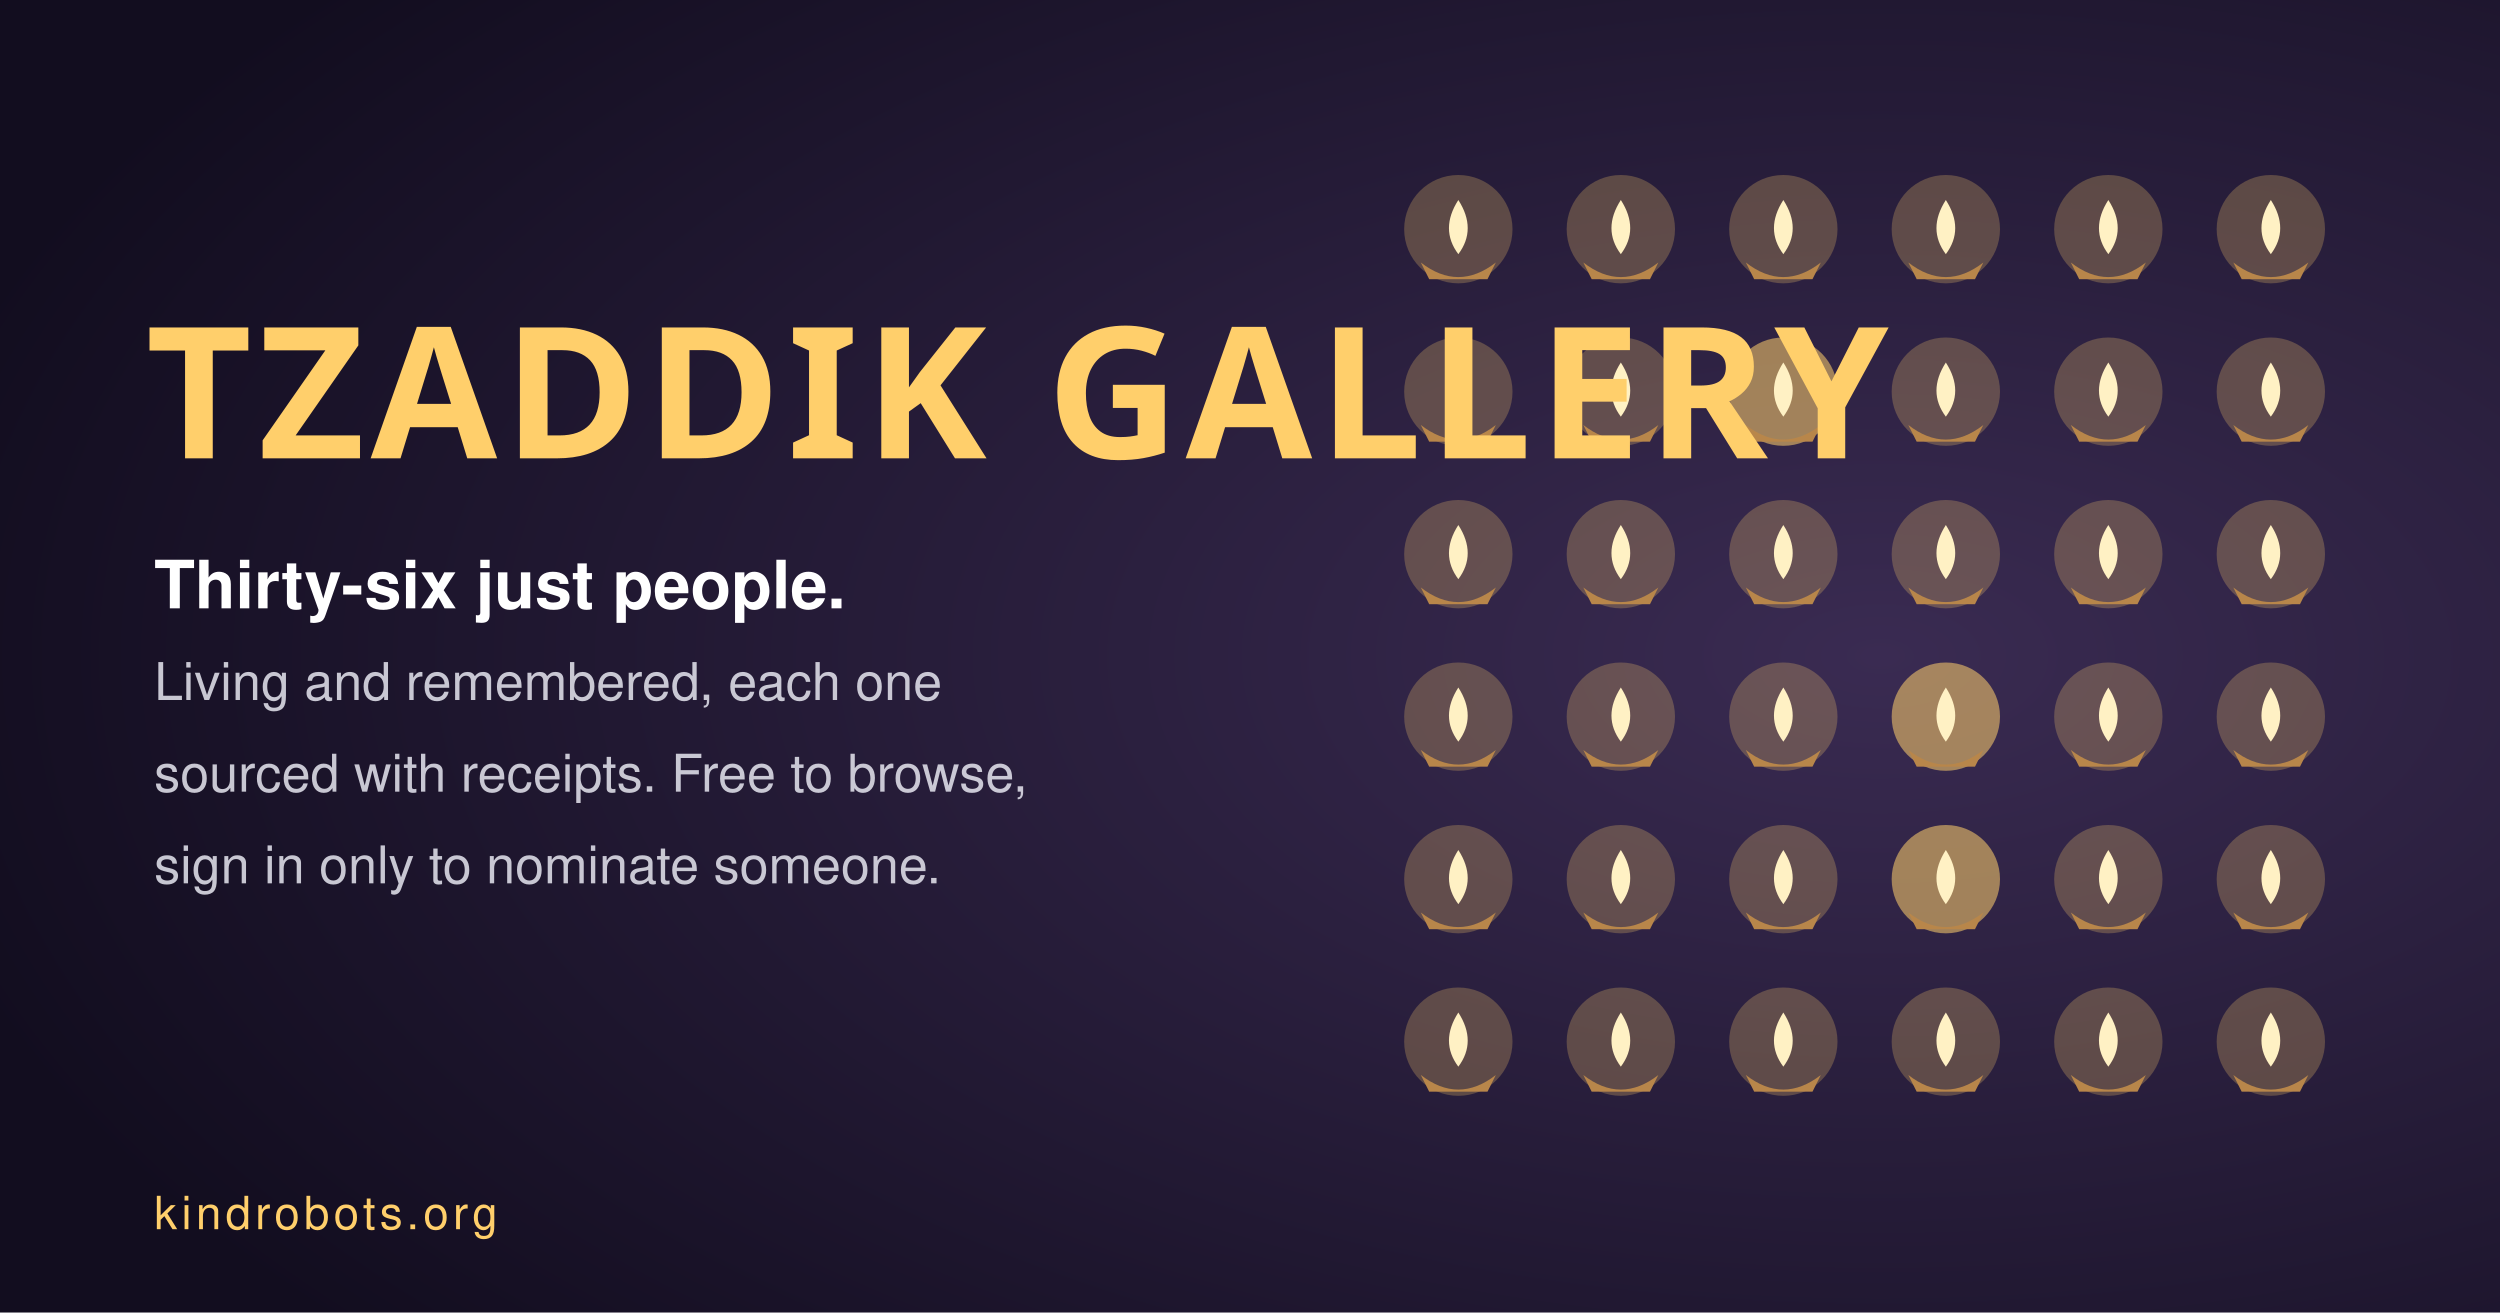
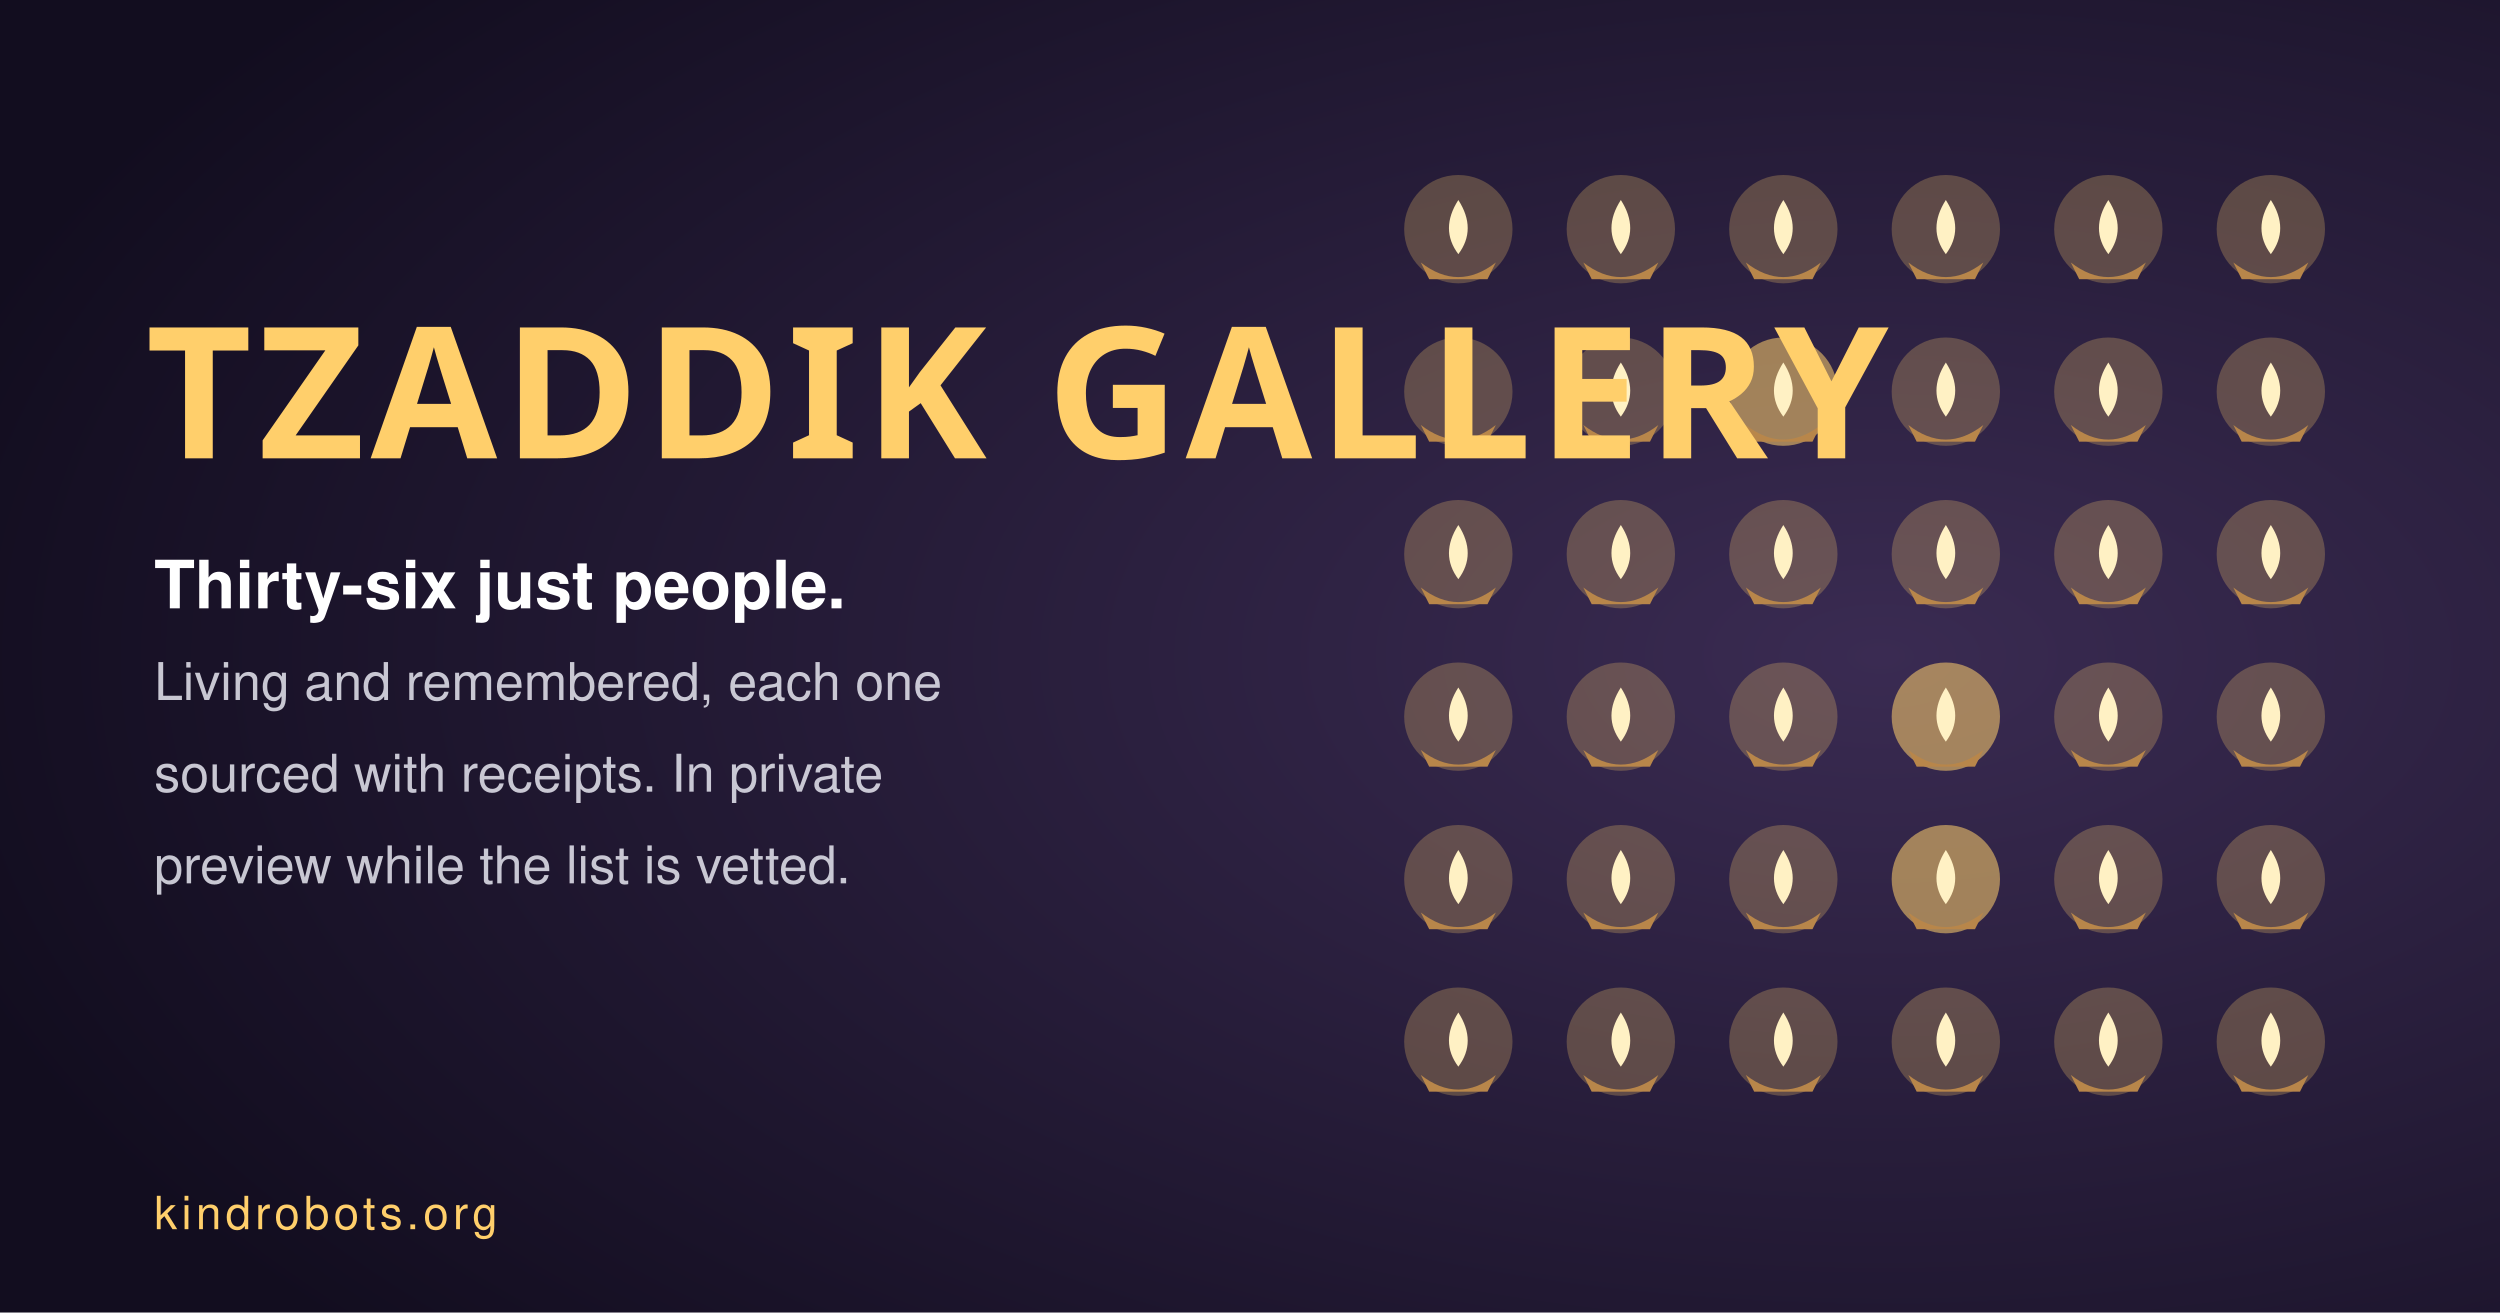
<svg xmlns="http://www.w3.org/2000/svg" viewBox="0 0 1200 630" width="1200" height="630">
  <defs>
    <radialGradient id="bg" cx="0.75" cy="0.5" r="0.8">
      <stop offset="0" stop-color="#3a2b52" />
      <stop offset="1" stop-color="#120d1f" />
    </radialGradient>
  </defs>
  <rect width="1200" height="630" fill="url(#bg)" />
  <g>
    <circle cx="700" cy="110" r="26" fill="#ffcf6b" opacity="0.25" />
    <path d="M682 126 q18 14 36 0 l-4 8 h-28z" fill="#b8864a" />
    <path d="M700 96 q9 14 0 26 q-9 -12 0 -26z" fill="#fff1c4" />
    <circle cx="778" cy="110" r="26" fill="#ffcf6b" opacity="0.25" />
    <path d="M760 126 q18 14 36 0 l-4 8 h-28z" fill="#b8864a" />
    <path d="M778 96 q9 14 0 26 q-9 -12 0 -26z" fill="#fff1c4" />
    <circle cx="856" cy="110" r="26" fill="#ffcf6b" opacity="0.25" />
    <path d="M838 126 q18 14 36 0 l-4 8 h-28z" fill="#b8864a" />
    <path d="M856 96 q9 14 0 26 q-9 -12 0 -26z" fill="#fff1c4" />
    <circle cx="934" cy="110" r="26" fill="#ffcf6b" opacity="0.25" />
    <path d="M916 126 q18 14 36 0 l-4 8 h-28z" fill="#b8864a" />
    <path d="M934 96 q9 14 0 26 q-9 -12 0 -26z" fill="#fff1c4" />
    <circle cx="1012" cy="110" r="26" fill="#ffcf6b" opacity="0.25" />
    <path d="M994 126 q18 14 36 0 l-4 8 h-28z" fill="#b8864a" />
    <path d="M1012 96 q9 14 0 26 q-9 -12 0 -26z" fill="#fff1c4" />
    <circle cx="1090" cy="110" r="26" fill="#ffcf6b" opacity="0.25" />
    <path d="M1072 126 q18 14 36 0 l-4 8 h-28z" fill="#b8864a" />
    <path d="M1090 96 q9 14 0 26 q-9 -12 0 -26z" fill="#fff1c4" />
    <circle cx="700" cy="188" r="26" fill="#ffcf6b" opacity="0.25" />
    <path d="M682 204 q18 14 36 0 l-4 8 h-28z" fill="#b8864a" />
    <path d="M700 174 q9 14 0 26 q-9 -12 0 -26z" fill="#fff1c4" />
    <circle cx="778" cy="188" r="26" fill="#ffcf6b" opacity="0.25" />
    <path d="M760 204 q18 14 36 0 l-4 8 h-28z" fill="#b8864a" />
    <path d="M778 174 q9 14 0 26 q-9 -12 0 -26z" fill="#fff1c4" />
    <circle cx="856" cy="188" r="26" fill="#ffcf6b" opacity="0.55" />
    <path d="M838 204 q18 14 36 0 l-4 8 h-28z" fill="#b8864a" />
    <path d="M856 174 q9 14 0 26 q-9 -12 0 -26z" fill="#fff1c4" />
    <circle cx="934" cy="188" r="26" fill="#ffcf6b" opacity="0.25" />
    <path d="M916 204 q18 14 36 0 l-4 8 h-28z" fill="#b8864a" />
    <path d="M934 174 q9 14 0 26 q-9 -12 0 -26z" fill="#fff1c4" />
    <circle cx="1012" cy="188" r="26" fill="#ffcf6b" opacity="0.25" />
    <path d="M994 204 q18 14 36 0 l-4 8 h-28z" fill="#b8864a" />
    <path d="M1012 174 q9 14 0 26 q-9 -12 0 -26z" fill="#fff1c4" />
    <circle cx="1090" cy="188" r="26" fill="#ffcf6b" opacity="0.25" />
    <path d="M1072 204 q18 14 36 0 l-4 8 h-28z" fill="#b8864a" />
    <path d="M1090 174 q9 14 0 26 q-9 -12 0 -26z" fill="#fff1c4" />
    <circle cx="700" cy="266" r="26" fill="#ffcf6b" opacity="0.25" />
    <path d="M682 282 q18 14 36 0 l-4 8 h-28z" fill="#b8864a" />
    <path d="M700 252 q9 14 0 26 q-9 -12 0 -26z" fill="#fff1c4" />
    <circle cx="778" cy="266" r="26" fill="#ffcf6b" opacity="0.25" />
    <path d="M760 282 q18 14 36 0 l-4 8 h-28z" fill="#b8864a" />
    <path d="M778 252 q9 14 0 26 q-9 -12 0 -26z" fill="#fff1c4" />
    <circle cx="856" cy="266" r="26" fill="#ffcf6b" opacity="0.25" />
    <path d="M838 282 q18 14 36 0 l-4 8 h-28z" fill="#b8864a" />
    <path d="M856 252 q9 14 0 26 q-9 -12 0 -26z" fill="#fff1c4" />
    <circle cx="934" cy="266" r="26" fill="#ffcf6b" opacity="0.25" />
    <path d="M916 282 q18 14 36 0 l-4 8 h-28z" fill="#b8864a" />
    <path d="M934 252 q9 14 0 26 q-9 -12 0 -26z" fill="#fff1c4" />
    <circle cx="1012" cy="266" r="26" fill="#ffcf6b" opacity="0.25" />
    <path d="M994 282 q18 14 36 0 l-4 8 h-28z" fill="#b8864a" />
    <path d="M1012 252 q9 14 0 26 q-9 -12 0 -26z" fill="#fff1c4" />
    <circle cx="1090" cy="266" r="26" fill="#ffcf6b" opacity="0.25" />
    <path d="M1072 282 q18 14 36 0 l-4 8 h-28z" fill="#b8864a" />
    <path d="M1090 252 q9 14 0 26 q-9 -12 0 -26z" fill="#fff1c4" />
    <circle cx="700" cy="344" r="26" fill="#ffcf6b" opacity="0.25" />
    <path d="M682 360 q18 14 36 0 l-4 8 h-28z" fill="#b8864a" />
    <path d="M700 330 q9 14 0 26 q-9 -12 0 -26z" fill="#fff1c4" />
    <circle cx="778" cy="344" r="26" fill="#ffcf6b" opacity="0.25" />
    <path d="M760 360 q18 14 36 0 l-4 8 h-28z" fill="#b8864a" />
    <path d="M778 330 q9 14 0 26 q-9 -12 0 -26z" fill="#fff1c4" />
    <circle cx="856" cy="344" r="26" fill="#ffcf6b" opacity="0.25" />
    <path d="M838 360 q18 14 36 0 l-4 8 h-28z" fill="#b8864a" />
    <path d="M856 330 q9 14 0 26 q-9 -12 0 -26z" fill="#fff1c4" />
    <circle cx="934" cy="344" r="26" fill="#ffcf6b" opacity="0.55" />
    <path d="M916 360 q18 14 36 0 l-4 8 h-28z" fill="#b8864a" />
    <path d="M934 330 q9 14 0 26 q-9 -12 0 -26z" fill="#fff1c4" />
    <circle cx="1012" cy="344" r="26" fill="#ffcf6b" opacity="0.25" />
    <path d="M994 360 q18 14 36 0 l-4 8 h-28z" fill="#b8864a" />
    <path d="M1012 330 q9 14 0 26 q-9 -12 0 -26z" fill="#fff1c4" />
    <circle cx="1090" cy="344" r="26" fill="#ffcf6b" opacity="0.25" />
    <path d="M1072 360 q18 14 36 0 l-4 8 h-28z" fill="#b8864a" />
    <path d="M1090 330 q9 14 0 26 q-9 -12 0 -26z" fill="#fff1c4" />
    <circle cx="700" cy="422" r="26" fill="#ffcf6b" opacity="0.25" />
    <path d="M682 438 q18 14 36 0 l-4 8 h-28z" fill="#b8864a" />
    <path d="M700 408 q9 14 0 26 q-9 -12 0 -26z" fill="#fff1c4" />
    <circle cx="778" cy="422" r="26" fill="#ffcf6b" opacity="0.25" />
    <path d="M760 438 q18 14 36 0 l-4 8 h-28z" fill="#b8864a" />
    <path d="M778 408 q9 14 0 26 q-9 -12 0 -26z" fill="#fff1c4" />
    <circle cx="856" cy="422" r="26" fill="#ffcf6b" opacity="0.25" />
    <path d="M838 438 q18 14 36 0 l-4 8 h-28z" fill="#b8864a" />
    <path d="M856 408 q9 14 0 26 q-9 -12 0 -26z" fill="#fff1c4" />
    <circle cx="934" cy="422" r="26" fill="#ffcf6b" opacity="0.55" />
    <path d="M916 438 q18 14 36 0 l-4 8 h-28z" fill="#b8864a" />
    <path d="M934 408 q9 14 0 26 q-9 -12 0 -26z" fill="#fff1c4" />
    <circle cx="1012" cy="422" r="26" fill="#ffcf6b" opacity="0.25" />
    <path d="M994 438 q18 14 36 0 l-4 8 h-28z" fill="#b8864a" />
    <path d="M1012 408 q9 14 0 26 q-9 -12 0 -26z" fill="#fff1c4" />
    <circle cx="1090" cy="422" r="26" fill="#ffcf6b" opacity="0.25" />
    <path d="M1072 438 q18 14 36 0 l-4 8 h-28z" fill="#b8864a" />
    <path d="M1090 408 q9 14 0 26 q-9 -12 0 -26z" fill="#fff1c4" />
    <circle cx="700" cy="500" r="26" fill="#ffcf6b" opacity="0.25" />
    <path d="M682 516 q18 14 36 0 l-4 8 h-28z" fill="#b8864a" />
    <path d="M700 486 q9 14 0 26 q-9 -12 0 -26z" fill="#fff1c4" />
    <circle cx="778" cy="500" r="26" fill="#ffcf6b" opacity="0.25" />
    <path d="M760 516 q18 14 36 0 l-4 8 h-28z" fill="#b8864a" />
    <path d="M778 486 q9 14 0 26 q-9 -12 0 -26z" fill="#fff1c4" />
    <circle cx="856" cy="500" r="26" fill="#ffcf6b" opacity="0.25" />
    <path d="M838 516 q18 14 36 0 l-4 8 h-28z" fill="#b8864a" />
    <path d="M856 486 q9 14 0 26 q-9 -12 0 -26z" fill="#fff1c4" />
    <circle cx="934" cy="500" r="26" fill="#ffcf6b" opacity="0.25" />
    <path d="M916 516 q18 14 36 0 l-4 8 h-28z" fill="#b8864a" />
    <path d="M934 486 q9 14 0 26 q-9 -12 0 -26z" fill="#fff1c4" />
    <circle cx="1012" cy="500" r="26" fill="#ffcf6b" opacity="0.25" />
    <path d="M994 516 q18 14 36 0 l-4 8 h-28z" fill="#b8864a" />
    <path d="M1012 486 q9 14 0 26 q-9 -12 0 -26z" fill="#fff1c4" />
    <circle cx="1090" cy="500" r="26" fill="#ffcf6b" opacity="0.25" />
    <path d="M1072 516 q18 14 36 0 l-4 8 h-28z" fill="#b8864a" />
    <path d="M1090 486 q9 14 0 26 q-9 -12 0 -26z" fill="#fff1c4" />
  </g>
  <text x="70" y="220" font-family="Impact, Haettenschweiler, 'Arial Black', sans-serif" font-weight="900" font-size="88" fill="#ffcf6b" letter-spacing="3" textLength="560" lengthAdjust="spacingAndGlyphs">TZADDIK GALLERY</text>
  <text x="74" y="292" font-family="Helvetica, Arial, sans-serif" font-weight="bold" font-size="32" fill="#ffffff">Thirty-six just people.</text>
  <text x="74" y="336" font-family="Helvetica, Arial, sans-serif" font-size="25" fill="#e6e6f0" opacity="0.85">Living and remembered, each one</text>
-   <text x="74" y="380" font-family="Helvetica, Arial, sans-serif" font-size="25" fill="#e6e6f0" opacity="0.85">sourced with receipts. Free to browse,</text>
-   <text x="74" y="424" font-family="Helvetica, Arial, sans-serif" font-size="25" fill="#e6e6f0" opacity="0.85">sign in only to nominate someone.</text>
+   <text x="74" y="380" font-family="Helvetica, Arial, sans-serif" font-size="25" fill="#e6e6f0" opacity="0.85">sourced with receipts. In private</text>
+   <text x="74" y="424" font-family="Helvetica, Arial, sans-serif" font-size="25" fill="#e6e6f0" opacity="0.85">preview while the list is vetted.</text>
  <text x="74" y="590" font-family="Helvetica, Arial, sans-serif" font-size="22" fill="#ffcf6b" letter-spacing="2">kindrobots.org</text>
</svg>
